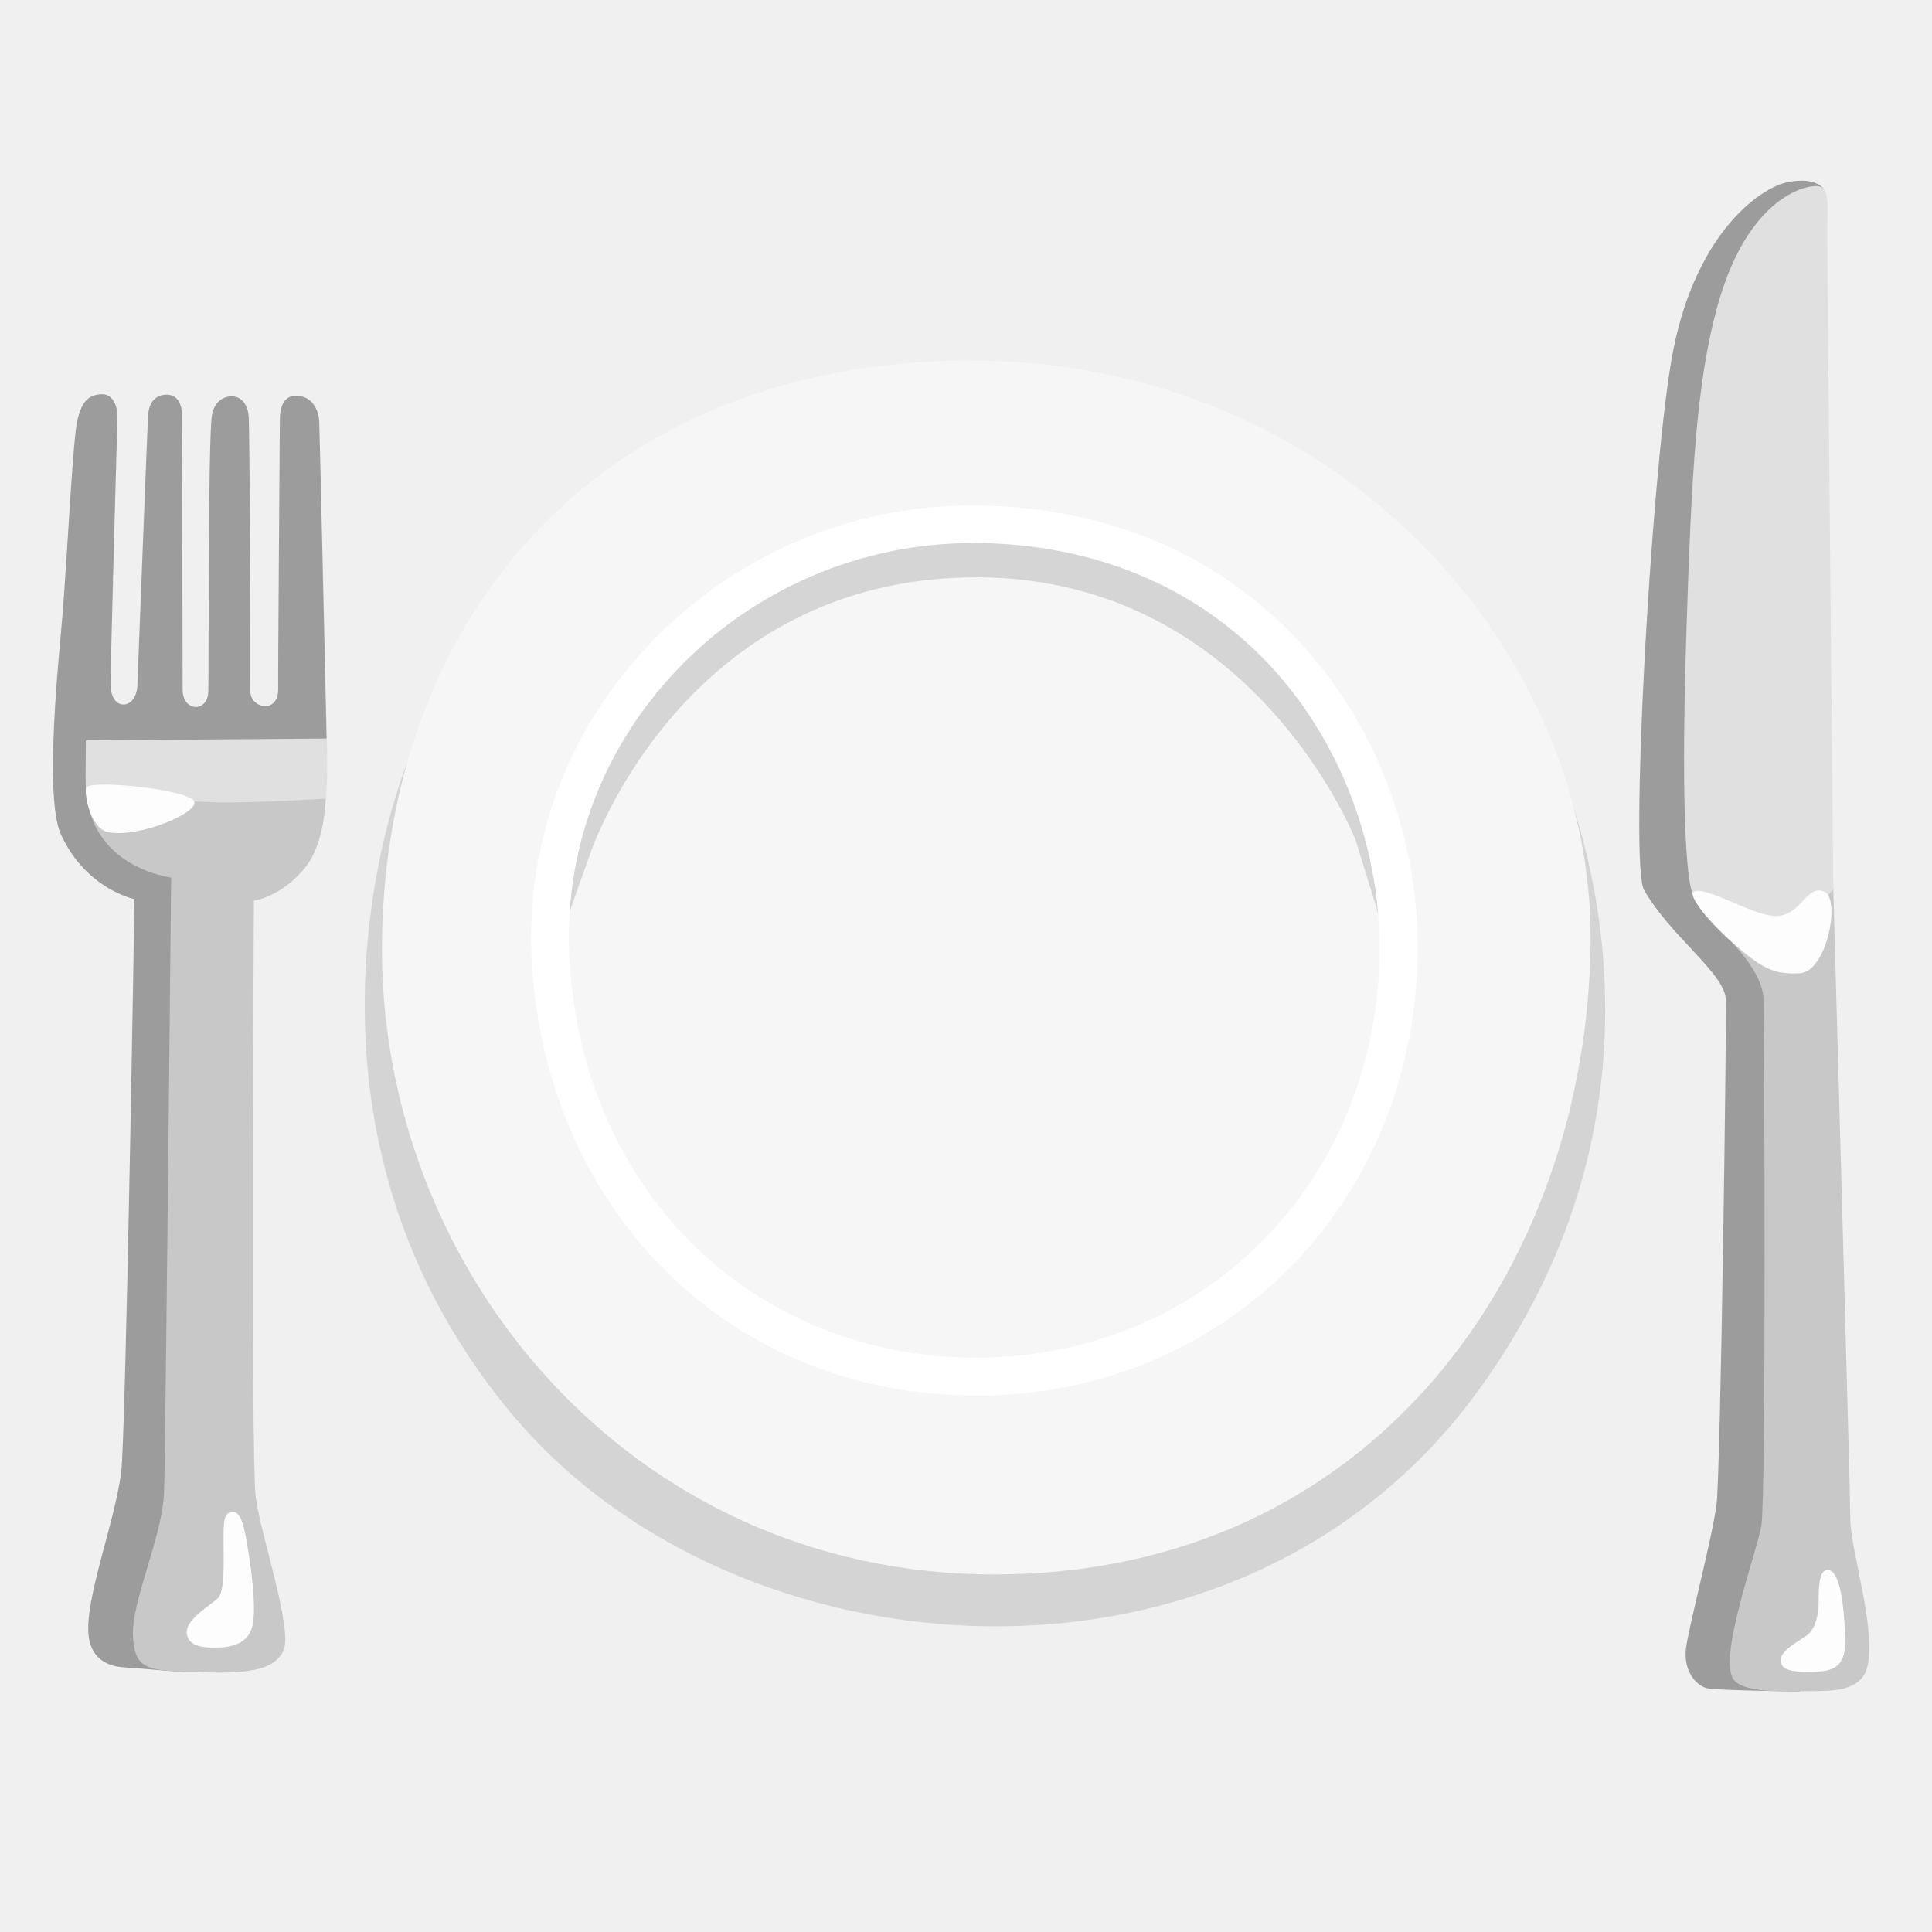
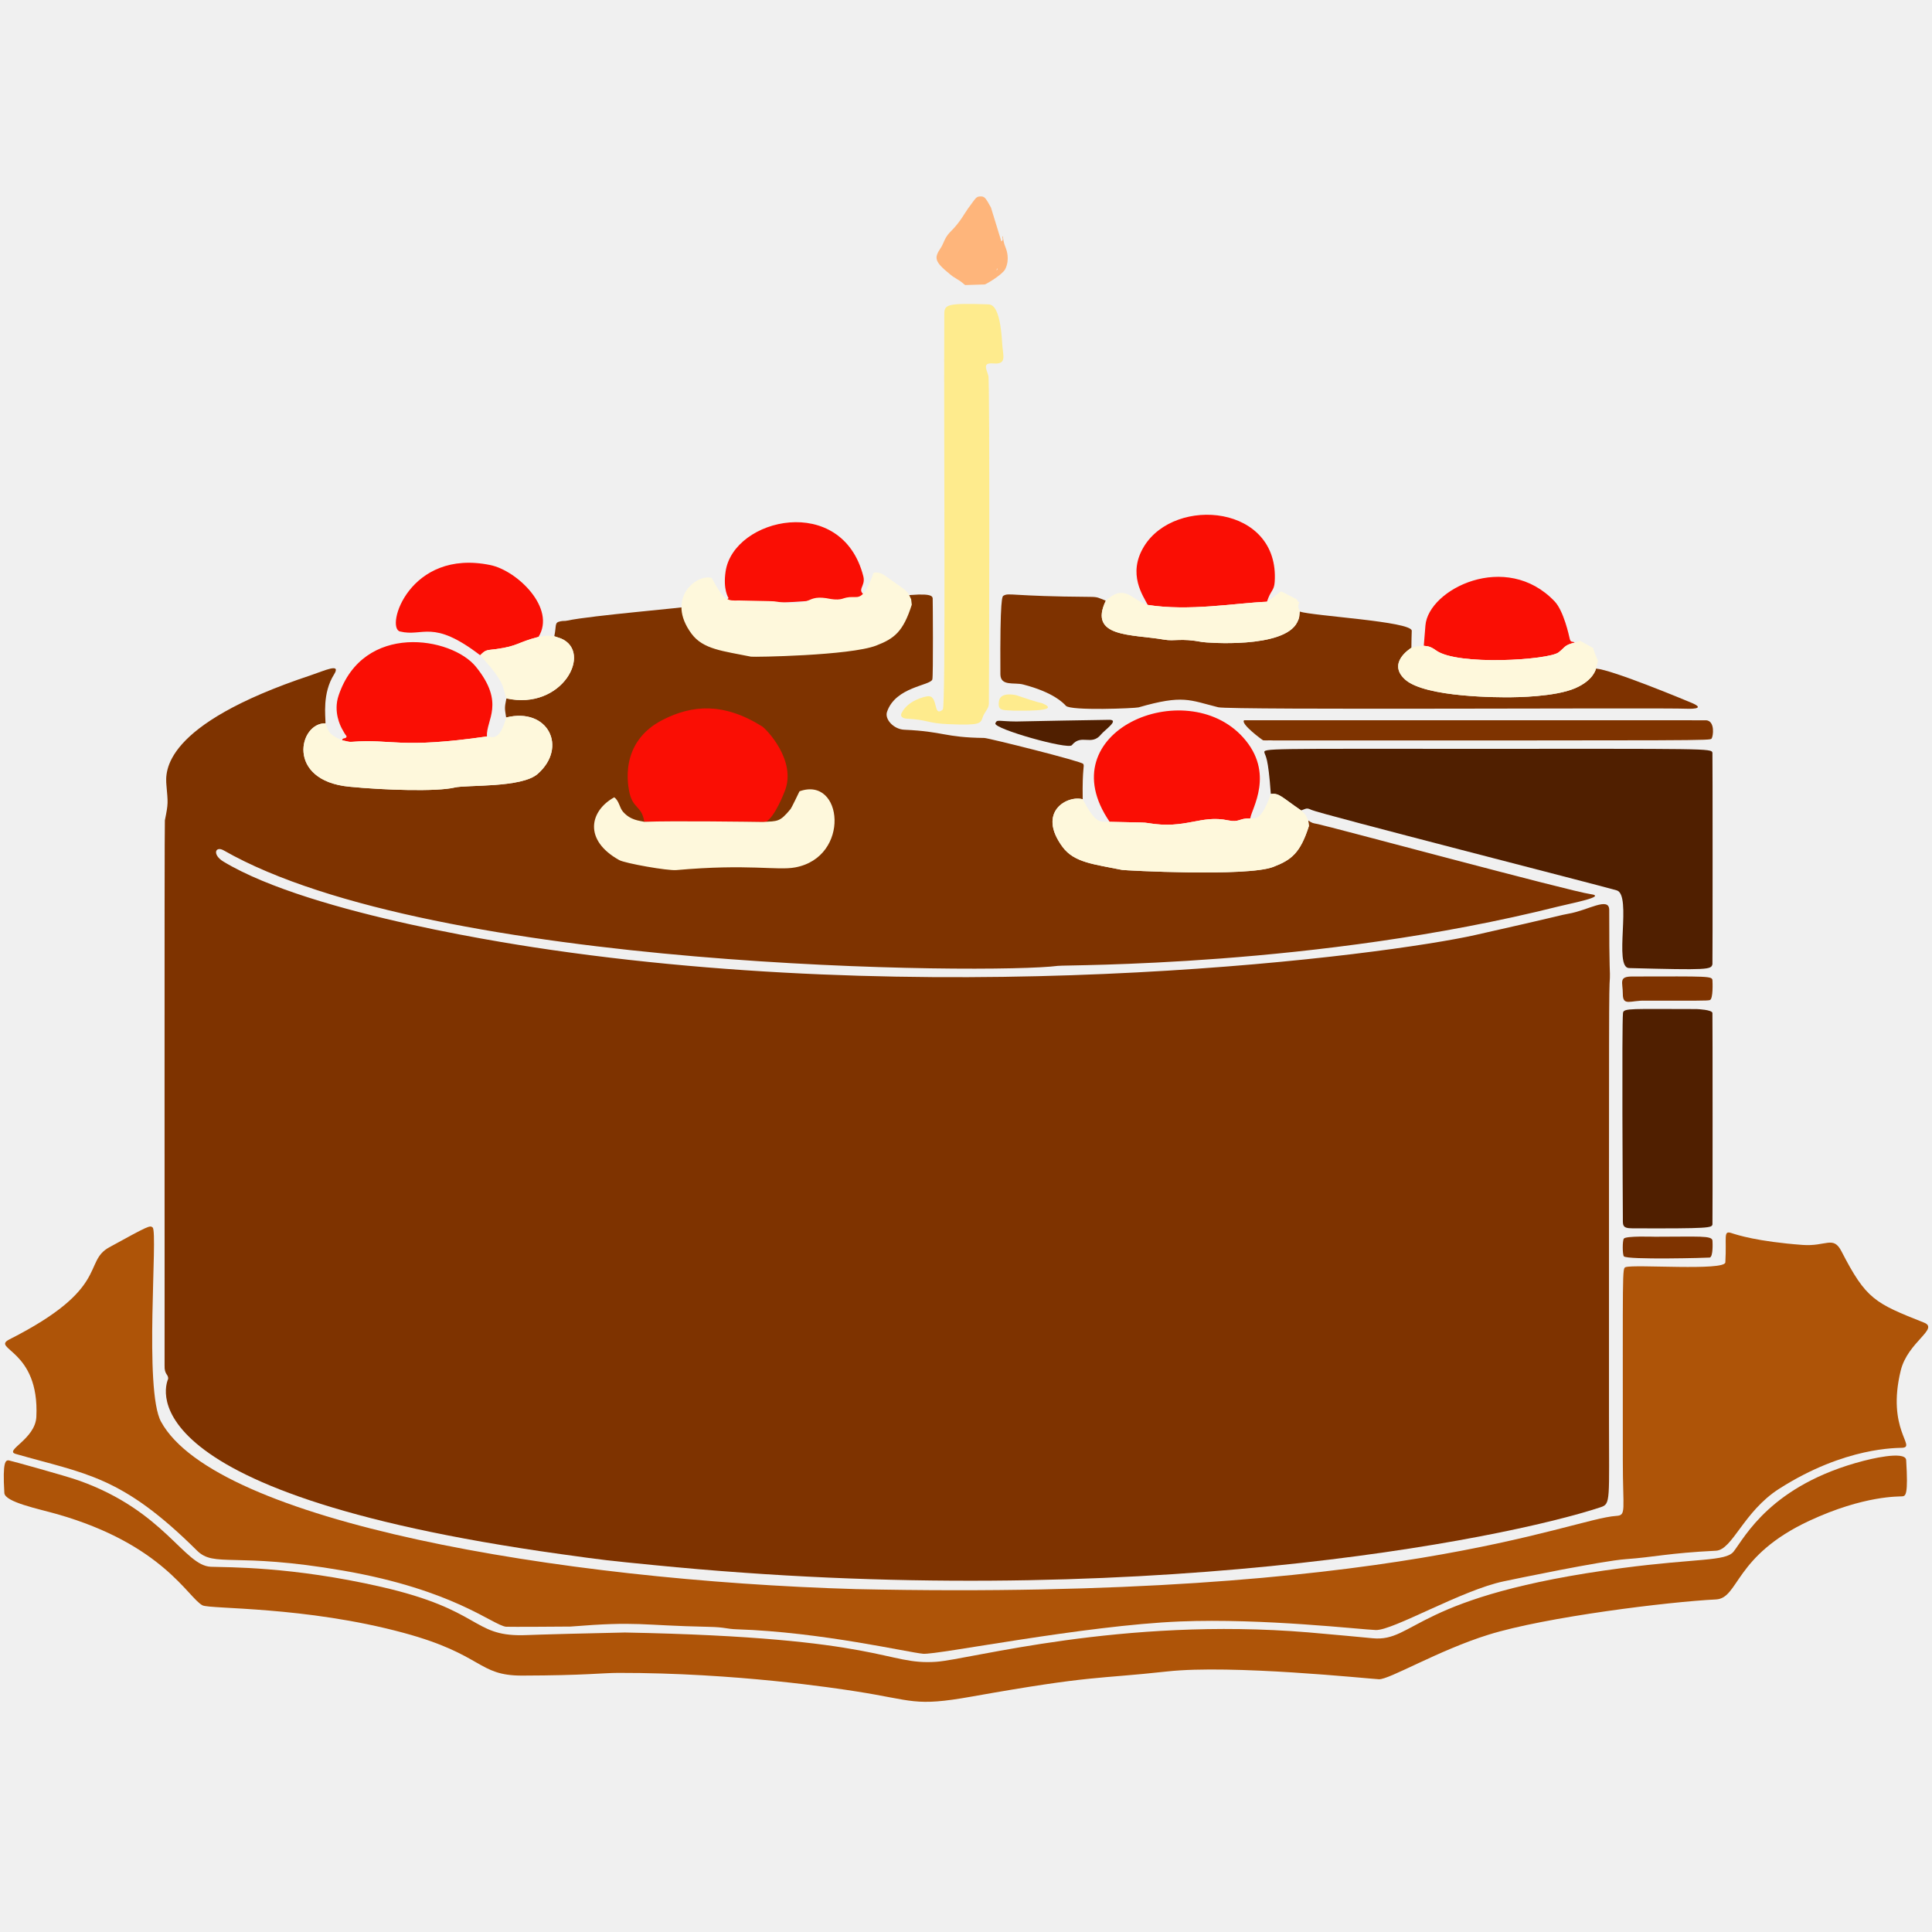
- <svg xmlns="http://www.w3.org/2000/svg" width="128px" height="128px" version="1.1" xml:space="preserve" style="fill-rule:evenodd;clip-rule:evenodd;stroke-linejoin:round;stroke-miterlimit:2;">
-   <path d="M120.82,12.53C120.82,12.53 120.38,11.72 118.53,12.05C116.49,12.41 112.12,15.72 110.73,23.89C109.34,32.06 107.97,57.31 108.92,58.96C110.67,62.03 114.26,64.48 114.34,66.21C114.4,67.51 114,97.57 113.72,99.72C113.44,101.86 111.9,107.71 111.7,109.2C111.51,110.66 112.37,111.8 113.28,111.88C114.77,112.02 119.25,112.06 119.25,112.06L120.82,12.53Z" style="fill:rgb(156,156,156);fill-rule:nonzero;" />
-   <path d="M21.64,48.95C21.64,48.95 21.19,28.86 21.15,27.92C21.11,27.15 20.65,26.12 19.46,26.23C18.77,26.3 18.54,27.05 18.54,27.76C18.54,28.99 18.41,44.49 18.43,45.65C18.45,47.33 16.54,46.96 16.58,45.73C16.62,44.5 16.54,28.71 16.48,27.64C16.43,26.83 16.02,26.26 15.35,26.26C14.69,26.26 14.14,26.73 14.03,27.6C13.78,29.45 13.84,44.72 13.8,45.84C13.75,47.22 12.1,47.17 12.1,45.69C12.1,44.21 12.06,28.78 12.06,27.55C12.06,26.9 11.85,26.11 10.97,26.15C10.12,26.19 9.86,26.91 9.82,27.45C9.74,28.6 9.15,44.42 9.1,45.45C9,47.07 7.33,47.13 7.33,45.37C7.33,43.6 7.74,28.96 7.78,27.73C7.81,26.96 7.51,26.08 6.71,26.12C5.91,26.16 5.45,26.54 5.14,27.77C4.82,29.06 4.48,36.54 4.13,40.86C3.95,43.12 2.89,52.74 4.03,55.27C5.68,58.91 8.91,59.57 8.91,59.57C8.91,59.57 8.34,95.27 8.02,97.61C7.56,100.99 5.66,105.81 5.86,108.27C5.97,109.63 6.83,110.4 8.25,110.47C9.67,110.54 12.51,110.91 13.31,110.69C13.66,110.6 13.8,88.5 13.8,88.5L14.15,53.78L21.64,48.95Z" style="fill:rgb(156,156,156);fill-rule:nonzero;" />
-   <path d="M6.12,51.03L21.58,52.88C21.58,52.88 21.54,55.79 20.27,57.41C18.67,59.44 16.82,59.67 16.82,59.67C16.82,59.67 16.61,96.6 16.94,99.18C17.28,101.75 19.46,108.06 18.76,109.41C18.14,110.6 16.63,110.9 13.36,110.79C9.92,110.68 8.94,110.76 8.81,108.43C8.68,106.1 10.77,101.82 10.87,98.85C10.97,95.88 11.34,58.14 11.34,58.14C11.34,58.14 7.6,57.7 6.21,54.5C5.14,52 6.12,51.03 6.12,51.03Z" style="fill:rgb(200,200,200);fill-rule:nonzero;" />
-   <path d="M118.42,62.2L113.39,61.11C113.39,61.11 116.77,63.95 116.83,66.14C116.9,68.33 117.02,99.25 116.69,101.11C116.36,102.97 113.71,110.07 114.92,111.35C115.75,112.22 118.48,112.04 120,112.04C121.52,112.04 122.78,111.97 123.45,111.05C124.11,110.12 123.81,107.64 123.46,105.78C123.06,103.62 122.59,101.67 122.59,100.72C122.59,99 121.46,58.9 121.46,58.9L118.42,62.2Z" style="fill:rgb(200,200,200);fill-rule:nonzero;" />
-   <path d="M120.29,12.33C118.9,12.37 115.56,13.84 113.78,20.3C112.39,25.34 112.06,31.39 111.72,42.12C111.31,55.03 111.85,59.09 112.25,59.42C112.65,59.75 118.88,62.34 118.88,62.34L121.46,58.89C121.46,58.89 121.06,17.07 121.06,15.35C121.06,13.63 121.31,12.3 120.29,12.33Z" style="fill:rgb(224,224,224);fill-rule:nonzero;" />
-   <path d="M5.69,49.05C5.69,49.05 5.65,52.03 5.69,52.31C5.73,52.59 12.03,53.12 14.51,53.16C16.99,53.2 21.6,52.91 21.6,52.91C21.6,52.91 21.68,51.91 21.68,50.76C21.68,49.76 21.65,48.93 21.65,48.93L5.69,49.05Z" style="fill:rgb(224,224,224);fill-rule:nonzero;" />
-   <path d="M7.11,55.12C9.11,55.59 13.46,53.75 12.82,53.03C12.13,52.25 5.77,51.62 5.69,52.22C5.61,52.81 6.05,54.87 7.11,55.12Z" style="fill:rgb(253,253,253);fill-rule:nonzero;" />
-   <path d="M16.57,108.15C17.09,107.19 16.69,104.3 16.45,102.78C16.21,101.26 16,100.08 15.35,100.17C14.81,100.25 14.81,100.85 14.81,102.12C14.81,103.38 14.91,105.43 14.43,105.89C13.95,106.35 12.2,107.33 12.38,108.28C12.56,109.22 13.8,109.18 14.71,109.14C15.28,109.11 16.15,108.93 16.57,108.15Z" style="fill:rgb(253,253,253);fill-rule:nonzero;" />
-   <path d="M121.12,104.02C120.53,103.98 120.49,105.02 120.49,106.13C120.49,107.23 120.16,108.05 119.67,108.38C119.18,108.71 117.89,109.4 117.97,110.04C118.05,110.67 118.69,110.82 120.51,110.74C122.33,110.66 122.29,109.37 122.23,108.06C122.17,106.75 121.98,104.08 121.12,104.02Z" style="fill:rgb(253,253,253);fill-rule:nonzero;" />
-   <path d="M112.24,59.07C111.75,59.28 113.25,61.14 114.95,62.6C116.71,64.11 117.45,64.58 119.25,64.48C121.05,64.38 121.97,59.49 120.85,59.06C119.72,58.63 119.4,60.42 117.94,60.67C116.49,60.93 113.14,58.68 112.24,59.07Z" style="fill:rgb(253,253,253);fill-rule:nonzero;" />
-   <path d="M26.99,50.52L102.06,48.02C102.06,48.02 114.09,70.04 97.86,92.24C82.01,113.93 48.7,111.43 33.88,93.65C17.27,73.71 26.99,50.52 26.99,50.52Z" style="fill:rgb(212,212,212);fill-rule:nonzero;" />
-   <path d="M63.95,23.89C39.99,24.06 25.66,40.5 25.31,62.18C24.96,84.04 41.74,104.31 65.87,104.31C91.05,104.31 105.21,83.86 105.38,62.35C105.54,43.28 88.77,23.71 63.95,23.89Z" style="fill:rgb(246,246,246);fill-rule:nonzero;" />
-   <path d="M36.87,62.84L39.12,56.51C39.12,56.51 45.29,38.15 64.84,38.25C83.06,38.35 89.81,55.65 89.81,55.65L91.88,62.36L92.98,58.58L90.38,49.56L81.58,39.33L66.75,34.73L54.37,36.47L44.24,42.9L37.49,53.34L36.87,62.84Z" style="fill:rgb(213,213,213);fill-rule:nonzero;" />
-   <path d="M64.66,92.46C48.65,92.46 36.34,80.6 35.25,64.01C34.73,56.1 37.48,48.53 43,42.71C48.61,36.77 56.49,33.4 64.66,33.49C73.25,33.57 80.63,36.67 86.02,42.45C91.52,48.35 94.38,56.47 93.87,64.71C92.9,80.45 80.92,92.11 65.38,92.46C65.13,92.45 64.89,92.46 64.66,92.46ZM64.39,35.98C57.02,35.98 49.89,39.05 44.81,44.42C39.78,49.74 37.27,56.64 37.74,63.84C38.75,79.29 50.32,90.26 65.31,89.94C79.52,89.63 90.47,78.95 91.36,64.54C91.82,57.09 89.13,49.46 84.18,44.13C79.27,38.86 72.51,36.04 64.63,35.97C64.55,35.98 64.47,35.98 64.39,35.98Z" style="fill:white;fill-rule:nonzero;" />
+ <svg xmlns="http://www.w3.org/2000/svg" width="512px" height="512px" version="1.1" xml:space="preserve" style="fill-rule:evenodd;clip-rule:evenodd;stroke-linejoin:round;stroke-miterlimit:2;">
+   <g id="cake">
+     <path d="M238.538,157.964C246.846,156.994 247.051,157.971 247.172,158.547C247.202,158.689 247.342,179.156 247.082,180.051C246.598,181.717 237.333,181.965 235.069,188.654C234.391,190.656 236.9,193.262 239.608,193.384C250.344,193.868 250.087,195.421 260.859,195.567C261.925,195.582 286.604,201.742 287.057,202.436C287.485,203.093 286.782,203.161 286.93,211.813C282.956,210.668 274.663,215.079 281.591,224.446C284.681,228.625 289.929,229.016 297.359,230.534C298.026,230.67 330.471,232.416 337.418,229.743C342.24,227.887 344.585,226.084 346.875,218.897L346.7,217.452C347.818,218.148 347.795,218.115 349.193,218.381C352.054,218.925 416.36,236.267 421.49,236.95C426.028,237.554 416.625,239.315 412.973,240.231C348.762,256.335 282.71,255.65 280.345,255.962C263.254,258.218 115.07,257.24 59.296,225.368C57.047,224.083 56.169,226.492 59.223,228.337C82.763,242.563 138.91,250.695 146.1,251.737C256.275,267.694 367.702,253.015 391.003,247.779C413.746,242.668 413.667,242.474 415.673,242.139C420.787,241.284 426.467,237.513 426.461,241.153C426.435,257.698 426.726,257.676 426.636,259.11C426.375,263.272 426.397,263.273 426.397,375.488C426.397,397.738 426.889,398.536 424.204,399.425C398.309,408 300.426,427.378 173.3,414.767C160.927,413.539 160.976,413.58 148.65,411.86C29.492,395.223 44.564,365.534 44.571,365.398C44.63,364.158 43.529,364.321 43.616,361.839C43.658,360.624 43.535,218.178 43.694,217.398C44.632,212.786 44.508,212.835 44.108,208.099C43.815,204.625 42.758,192.12 82.385,178.943C85.978,177.748 90.528,175.551 88.521,178.741C85.365,183.758 86.284,189.819 86.257,191.693C79.218,191.493 75.703,206.812 92.497,208.478C101.83,209.404 115.752,209.834 120.488,208.703C123.678,207.94 138.206,208.854 142.488,205.094C150.525,198.039 145.233,187.375 134.135,190.143C133.731,187.601 133.692,187.629 134.201,185.083C149.004,188.367 157.192,172.817 148.668,169.201C148.532,169.143 148.537,169.157 146.894,168.61C147.544,165.532 146.836,164.963 148.64,164.634C149.524,164.473 149.488,164.645 150.357,164.46C156.81,163.092 181.78,161.046 183.09,160.631C183.58,168.149 185.853,167.427 193.134,171.832C194.168,172.457 194.258,172.081 208.964,173.011C216.505,173.488 217.326,171.379 225.961,171.232C226.52,171.223 233.012,170 234.596,167.949C238.646,162.703 239.818,162.688 238.538,157.964ZM337.372,196.222C336.5,196.143 335.614,196.268 334.743,196.189C334.608,196.176 328.59,191.748 329.721,190.869C329.728,190.864 452.006,190.867 452.166,190.881C454.561,191.085 454.022,195.16 453.589,195.725C453.159,196.285 452.913,196.222 337.372,196.222ZM436.012,265.186C432.126,265.068 430.066,266.744 430.067,263.421C430.067,260.234 428.854,258.789 432.605,258.783C452.969,258.748 453.762,258.64 453.819,259.837C453.839,260.254 454.05,264.701 453.133,265.027C452.528,265.243 449.136,265.186 436.012,265.186ZM438.563,327.747C450.22,327.747 453.741,327.377 453.822,328.8C453.842,329.16 454.054,332.94 453.127,333.264C452.926,333.334 431.103,333.919 430.339,332.936C429.95,332.436 429.949,328.747 430.338,328.243C430.921,327.487 438.238,327.747 438.563,327.747Z" style="fill:rgb(126,51,0);" />
+     <path d="M226.827,421.13C369.612,424.226 416.205,402.489 428.345,401.729C431.06,401.559 430.06,400.34 430.064,386.982C430.08,336.5 429.881,336.131 430.795,335.808C433.101,334.992 457.103,336.87 457.237,334.536C457.63,327.675 456.584,326.03 458.911,326.793C460.338,327.262 465.692,329.018 477.69,329.918C483.941,330.387 485.823,327.358 488.013,331.618C494.558,344.346 496.841,345.324 509.89,350.508C513.986,352.135 505.566,355.61 503.711,363.217C499.898,378.852 507.897,383.405 504.143,383.679C502.907,383.769 489.038,383.328 471.467,394.559C462.056,400.574 459.127,410.74 454.751,410.957C441.996,411.589 438.392,412.661 430.932,413.186C424.384,413.647 401.099,418.526 398.525,419.065C387.336,421.41 369.18,432.108 364.61,431.977C360.906,431.87 334.731,428.811 312.726,429.705C287.274,430.739 248.413,438.584 244.651,438.266C240.744,437.935 217.579,432.499 195.34,431.785C192.309,431.688 192.405,431.223 187.712,431.126C169.35,430.746 169.407,429.591 151.178,431.056C151.011,431.069 134.687,431.174 134.103,431.103C130.551,430.672 120.318,421.307 90.837,416.212C62.043,411.236 56.846,415.526 52.191,410.904C32.143,390.995 22.739,390.652 4.155,385.303C1.018,384.401 9.341,381.42 9.633,375.487C10.515,357.562 -2.578,357.52 2.538,354.93C29.269,341.402 21.912,334.411 28.942,330.555C39.383,324.828 39.726,324.663 40.455,325.298C41.927,326.582 38.074,368.366 42.683,376.778C57.172,403.221 148.156,418.844 226.827,421.13Z" style="fill:rgb(174,84,8);" />
+     <path d="M165.603,432.633C234.679,433.936 234.615,441.343 248.125,440.392C257.031,439.765 297.23,428.49 346.699,432.595C352.207,433.052 362.406,434.025 363.771,434.155C375.071,435.233 374.682,422.811 430.02,415.532C449.748,412.937 457.369,413.817 459.427,411.181C462.434,407.329 469.313,393.499 493.888,387.128C494.75,386.905 504.987,384.251 505.154,386.944C505.729,396.232 505.014,396.459 504.107,396.549C503.315,396.627 494.089,396.235 479.528,403.006C459.511,412.314 460.875,423.567 454.74,423.868C442.269,424.479 409.631,428.484 394.446,433.218C381.18,437.353 368.131,445.151 365.428,445.018C362.584,444.878 326.408,441.068 309.297,442.955C290.27,445.053 290.073,443.814 257.485,449.614C242.212,452.333 242.16,450.611 226.785,448.222C221.816,447.45 195.067,443.293 163.902,443.333C159.571,443.339 155.157,444.004 138.392,444.049C126.506,444.081 128.204,438.479 107.016,432.738C80.81,425.637 55.642,426.468 53.668,425.433C49.809,423.411 43.225,409.279 15.136,401.261C10.208,399.854 1.298,398.082 1.152,395.655C0.642,387.151 1.513,386.954 2.333,387.019C2.64,387.043 17.293,391.077 20.886,392.353C43.596,400.415 48.794,414.941 55.887,415.21C60.362,415.379 77.281,415.1 101.045,420.538C127.587,426.613 125.073,433.512 138.385,433.347C140.563,433.32 140.541,433.175 165.603,432.633Z" style="fill:rgb(174,84,8);" />
+     <path d="M336.778,210.394C336.072,200.418 335.369,200.53 335.086,199.461C334.777,198.292 335.932,198.447 389.243,198.447C452.789,198.447 453.562,198.298 453.811,199.494C453.871,199.782 453.872,255.219 453.811,255.51C453.504,256.984 452.714,257.089 431.709,256.547C427.524,256.439 432.579,237.159 428.445,235.955C423.431,234.494 349.719,215.674 347.568,214.64C346.223,213.993 346.195,214.298 344.818,214.774C339.413,211.078 339.094,210.182 336.778,210.394ZM449.617,267.411C449.966,267.427 453.764,267.596 453.81,268.459C453.865,269.469 453.871,324.221 453.817,324.476C453.626,325.39 453.179,325.601 432.605,325.521C429.774,325.51 430.086,324.692 430.072,322.328C430.047,318.019 429.777,271.793 430.11,268.457C430.245,267.105 432.459,267.411 449.617,267.411ZM269.347,191.203C271.322,191.164 292.886,190.738 294.035,190.756C296.705,190.797 292.747,193.451 291.786,194.638C289.227,197.801 286.576,194.358 284.044,197.487C283.046,198.72 263.264,193.138 263.781,191.697C264.195,190.547 264.739,191.188 269.347,191.203Z" style="fill:rgb(80,31,0);" />
+     <path d="M293.051,159.187C288.33,169.031 299.996,168.034 308.407,169.496C311.502,170.033 312.668,169.025 318.626,170.142C319.539,170.314 340.297,171.993 343.786,164.883C344.452,163.524 344.273,163.521 344.437,162.073C347.957,163.243 373.952,164.673 374.128,167.137C374.154,167.499 374.074,167.435 374.032,171.668C373.396,172.084 367.712,175.794 372.314,180.031C377.656,184.947 398.014,184.799 400.298,184.783C401.684,184.773 412.035,184.697 417.397,182.399C422.389,180.259 422.933,177.235 422.961,177.177C427.34,177.529 446.26,185.41 448.229,186.23C452.618,188.058 447.241,187.829 447.064,187.822C439.809,187.513 326.034,188.221 322.852,187.432C315.21,185.535 313.564,184.045 301.729,187.46C300.855,187.712 283.742,188.429 282.469,187.039C281.823,186.334 279.194,183.463 271.102,181.384C268.762,180.783 265.131,181.946 265.113,178.653C264.996,158.053 265.618,158.035 265.96,157.851C267.509,157.018 267.695,158.034 288.901,158.176C291.1,158.191 291.009,158.423 293.051,159.187Z" style="fill:rgb(126,50,0);" />
+     <path d="M251.487,191.918C245.815,191.713 246.002,190.755 240.37,190.457C240.182,190.447 238.179,190.341 238.99,188.839C240.773,185.536 244.939,184.685 245.586,184.553C248.879,183.881 247.093,190.311 249.852,188.05C250.672,187.379 250.082,115.061 250.249,83.105C250.262,80.631 251.34,80.324 261.735,80.649C262.765,80.681 265.005,80.751 265.588,91.035C265.767,94.194 266.95,96.6 263.351,96.318C260.555,96.099 261.151,97.256 261.929,99.572C262.344,100.807 262.116,185.4 262.06,186.58C261.998,187.881 260.875,188.65 260.361,190.234C259.854,191.796 259.459,192.247 251.487,191.918ZM268.494,188.326C265.495,188.175 264.368,188.336 264.74,185.8C265.123,183.187 269.26,184.211 269.409,184.263C275.694,186.44 275.747,186.177 276.271,186.397C281.829,188.729 269.614,188.299 268.494,188.326Z" style="fill:rgb(254,235,141);" />
+     <path d="M260.963,75.383C260.596,75.38 255.774,75.542 255.774,75.542C255.077,75.042 255.233,74.921 253.28,73.751C252.492,73.279 252.517,73.291 251.818,72.727C247.546,69.275 247.532,68.356 249.309,65.695C250.206,64.351 250.23,63.039 251.949,61.346C254.49,58.843 255.741,56.33 256.531,55.273C258.658,52.428 258.626,52.056 259.901,52.057C260.854,52.057 261.164,52.323 262.613,54.991L265.371,63.979C265.489,63.881 265.592,63.774 265.666,63.649C265.84,63.353 265.589,62.989 265.617,62.66C265.62,62.62 265.75,62.663 265.754,62.623C266.024,64.234 265.963,64.233 266.557,65.779C266.719,66.201 267.692,68.734 266.397,71.325C265.664,72.791 261.244,75.385 260.963,75.383ZM264.089,71.627C264.143,71.609 264.191,71.579 264.23,71.534C264.353,71.394 264.331,71.233 264.257,71.062L264.089,71.627Z" style="fill:rgb(254,181,123);" />
+     <path d="M331.339,216.874C328.349,216.804 328.463,218.033 325.48,217.405C318.111,215.854 314.383,219.84 304.219,218.12C303.096,217.929 303.135,218.006 294.074,217.79C277.581,193.818 314.211,178.576 329.402,195.385C338.008,204.908 331.598,214.447 331.339,216.874ZM170.737,217.783C170.104,213.573 167.787,214.333 166.854,210.216C166.483,208.576 163.803,196.746 175.704,190.728C183.314,186.88 191.613,186.023 201.961,192.5C203.091,193.208 211.096,201.508 208.029,209.514C207.758,210.221 205.392,216.397 203.001,217.786C202.773,217.919 202.399,217.698 202.17,217.831C199.656,217.795 178.491,217.489 170.737,217.783ZM129.041,195.168C105.821,198.514 104.015,195.773 93.323,196.588C92.376,196.66 92.436,196.532 90.696,196.188C90.67,195.371 91.859,195.927 91.833,195.124C91.827,194.94 91.629,195.039 90.597,193.078C90.26,192.437 88.275,188.664 89.725,184.343C96.265,164.84 119.664,168.732 126.125,176.705C133.992,186.415 128.758,190.786 129.041,195.168ZM335.753,159.464C327.392,159.817 315.159,162.047 304.162,160.307C303.015,157.992 298.678,152.153 303.179,144.804C311.427,131.338 339.154,133.816 337.807,154.209C337.647,156.619 336.752,156.369 335.753,159.464ZM417.346,170.284C414.495,170.978 414.889,171.465 413.038,172.89C410.418,174.907 386.206,176.484 380.559,172.359C378.8,171.075 378.116,171.296 377.318,171.138C377.325,171.111 377.321,171.137 377.755,165.755C378.529,156.145 399.13,145.819 412.007,159.388C414.393,161.902 415.813,168.45 415.991,169.272C416.235,170.395 416.824,169.894 417.346,170.284ZM142.7,168.788C137.009,170.252 137.409,171.189 131.556,172.008C129.08,172.355 128.83,172.031 127.254,173.648C114.577,163.927 112.153,168.868 106.006,167.347C102.043,166.367 108.468,145.303 129.958,149.751C137.075,151.224 147.439,161.203 142.7,168.788ZM229.441,157.93C224.904,159.409 224.806,158.707 219.999,158.9C213.121,159.176 213.225,159.526 206.406,159.652C199.068,159.787 199.003,161.135 191.871,159.478C192.097,159.046 192.842,158.918 193.069,158.486C193.073,158.478 191.547,156.316 192.3,151.39C194.472,137.19 223.184,130.644 228.793,152.737C229.499,155.518 226.709,156.249 229.441,157.93Z" style="fill:rgb(250,14,4);" />
+     <path d="M336.778,210.394C339.094,210.182 339.413,211.078 344.818,214.774C346.145,215.945 345.99,215.971 346.7,217.452L346.875,218.897C344.585,226.084 342.24,227.887 337.418,229.743C330.471,232.416 298.026,230.67 297.359,230.534C289.929,229.016 284.681,228.625 281.591,224.446C274.663,215.079 282.956,210.668 286.93,211.813C290.313,218.099 291.182,217.855 294.074,217.79C303.135,218.006 303.096,217.929 304.219,218.12C314.383,219.84 318.111,215.854 325.48,217.405C328.463,218.033 328.349,216.804 331.339,216.874C332.758,216.847 334.239,217.57 336.778,210.394ZM231.537,151.743C233.853,151.53 234.172,152.426 239.577,156.122C240.904,157.293 240.749,157.32 241.459,158.8L241.634,160.246C239.345,167.432 236.999,169.235 232.177,171.091C225.23,173.764 199.693,174.162 199.027,174.026C191.597,172.508 186.348,172.117 183.258,167.939C176.33,158.572 184.623,152.006 188.597,153.15C191.981,159.436 192.849,159.192 195.741,159.127C204.802,159.343 204.763,159.267 205.887,159.457C216.051,161.178 212.87,157.203 220.239,158.753C223.222,159.381 223.108,158.152 226.098,158.222C227.517,158.195 228.998,158.918 231.537,151.743ZM134.135,190.143C145.233,187.375 150.525,198.039 142.488,205.094C138.206,208.854 123.678,207.94 120.488,208.703C115.752,209.834 101.83,209.404 92.497,208.478C75.703,206.812 79.218,191.493 86.257,191.693C87.034,193.188 86.479,194.485 90.696,196.188C92.436,196.532 92.376,196.66 93.323,196.588C104.015,195.773 105.821,198.514 129.041,195.168C130.561,195.38 132.453,196.369 134.135,190.143ZM211.875,209.704C223.395,205.567 225.509,227.132 210.734,229.872C205.938,230.761 198.327,228.878 179.235,230.582C176.915,230.789 165.647,228.793 164.097,227.93C154.525,222.599 156.315,214.842 162.782,211.298C164.094,212.252 164.165,214.03 165.078,215.089C167.094,217.427 169.504,217.482 170.737,217.783C178.491,217.489 199.656,217.795 202.17,217.831C206.131,217.581 206.606,217.916 209.525,214.388C209.775,214.086 211.694,210.081 211.875,209.704ZM335.753,159.464C337.797,158.179 339.332,156.697 339.498,156.742C339.993,156.877 342.862,158.466 343.324,158.656C344.033,158.947 343.578,159.319 344.299,159.616C343.747,161.2 344.306,161.182 344.437,162.073C344.273,163.521 344.452,163.524 343.786,164.883C340.297,171.993 319.539,170.314 318.626,170.142C312.668,169.025 311.502,170.033 308.407,169.496C299.996,168.034 288.33,169.031 293.051,159.187C298.207,154.479 299.879,159.067 304.162,160.307C315.159,162.047 327.392,159.817 335.753,159.464ZM417.346,170.284L418.718,169.799L422.199,171.72C422.267,171.997 422.521,173.026 423.488,175.093L422.961,177.177C422.933,177.235 422.389,180.259 417.397,182.399C412.035,184.697 401.684,184.773 400.298,184.783C398.014,184.799 377.656,184.947 372.314,180.031C367.712,175.794 373.396,172.084 374.032,171.668C375.619,171.17 375.599,171.286 377.318,171.138C378.116,171.296 378.8,171.075 380.559,172.359C386.206,176.484 410.418,174.907 413.038,172.89C414.889,171.465 414.495,170.978 417.346,170.284ZM142.7,168.788C144.841,168.461 144.786,168.356 146.894,168.61C148.537,169.157 148.532,169.143 148.668,169.201C157.192,172.817 149.004,188.367 134.201,185.083C133.013,181.826 134.153,181.261 127.254,173.648C128.83,172.031 129.08,172.355 131.556,172.008C137.409,171.189 137.009,170.252 142.7,168.788Z" style="fill:rgb(254,248,220);" />
+   </g>
</svg>
